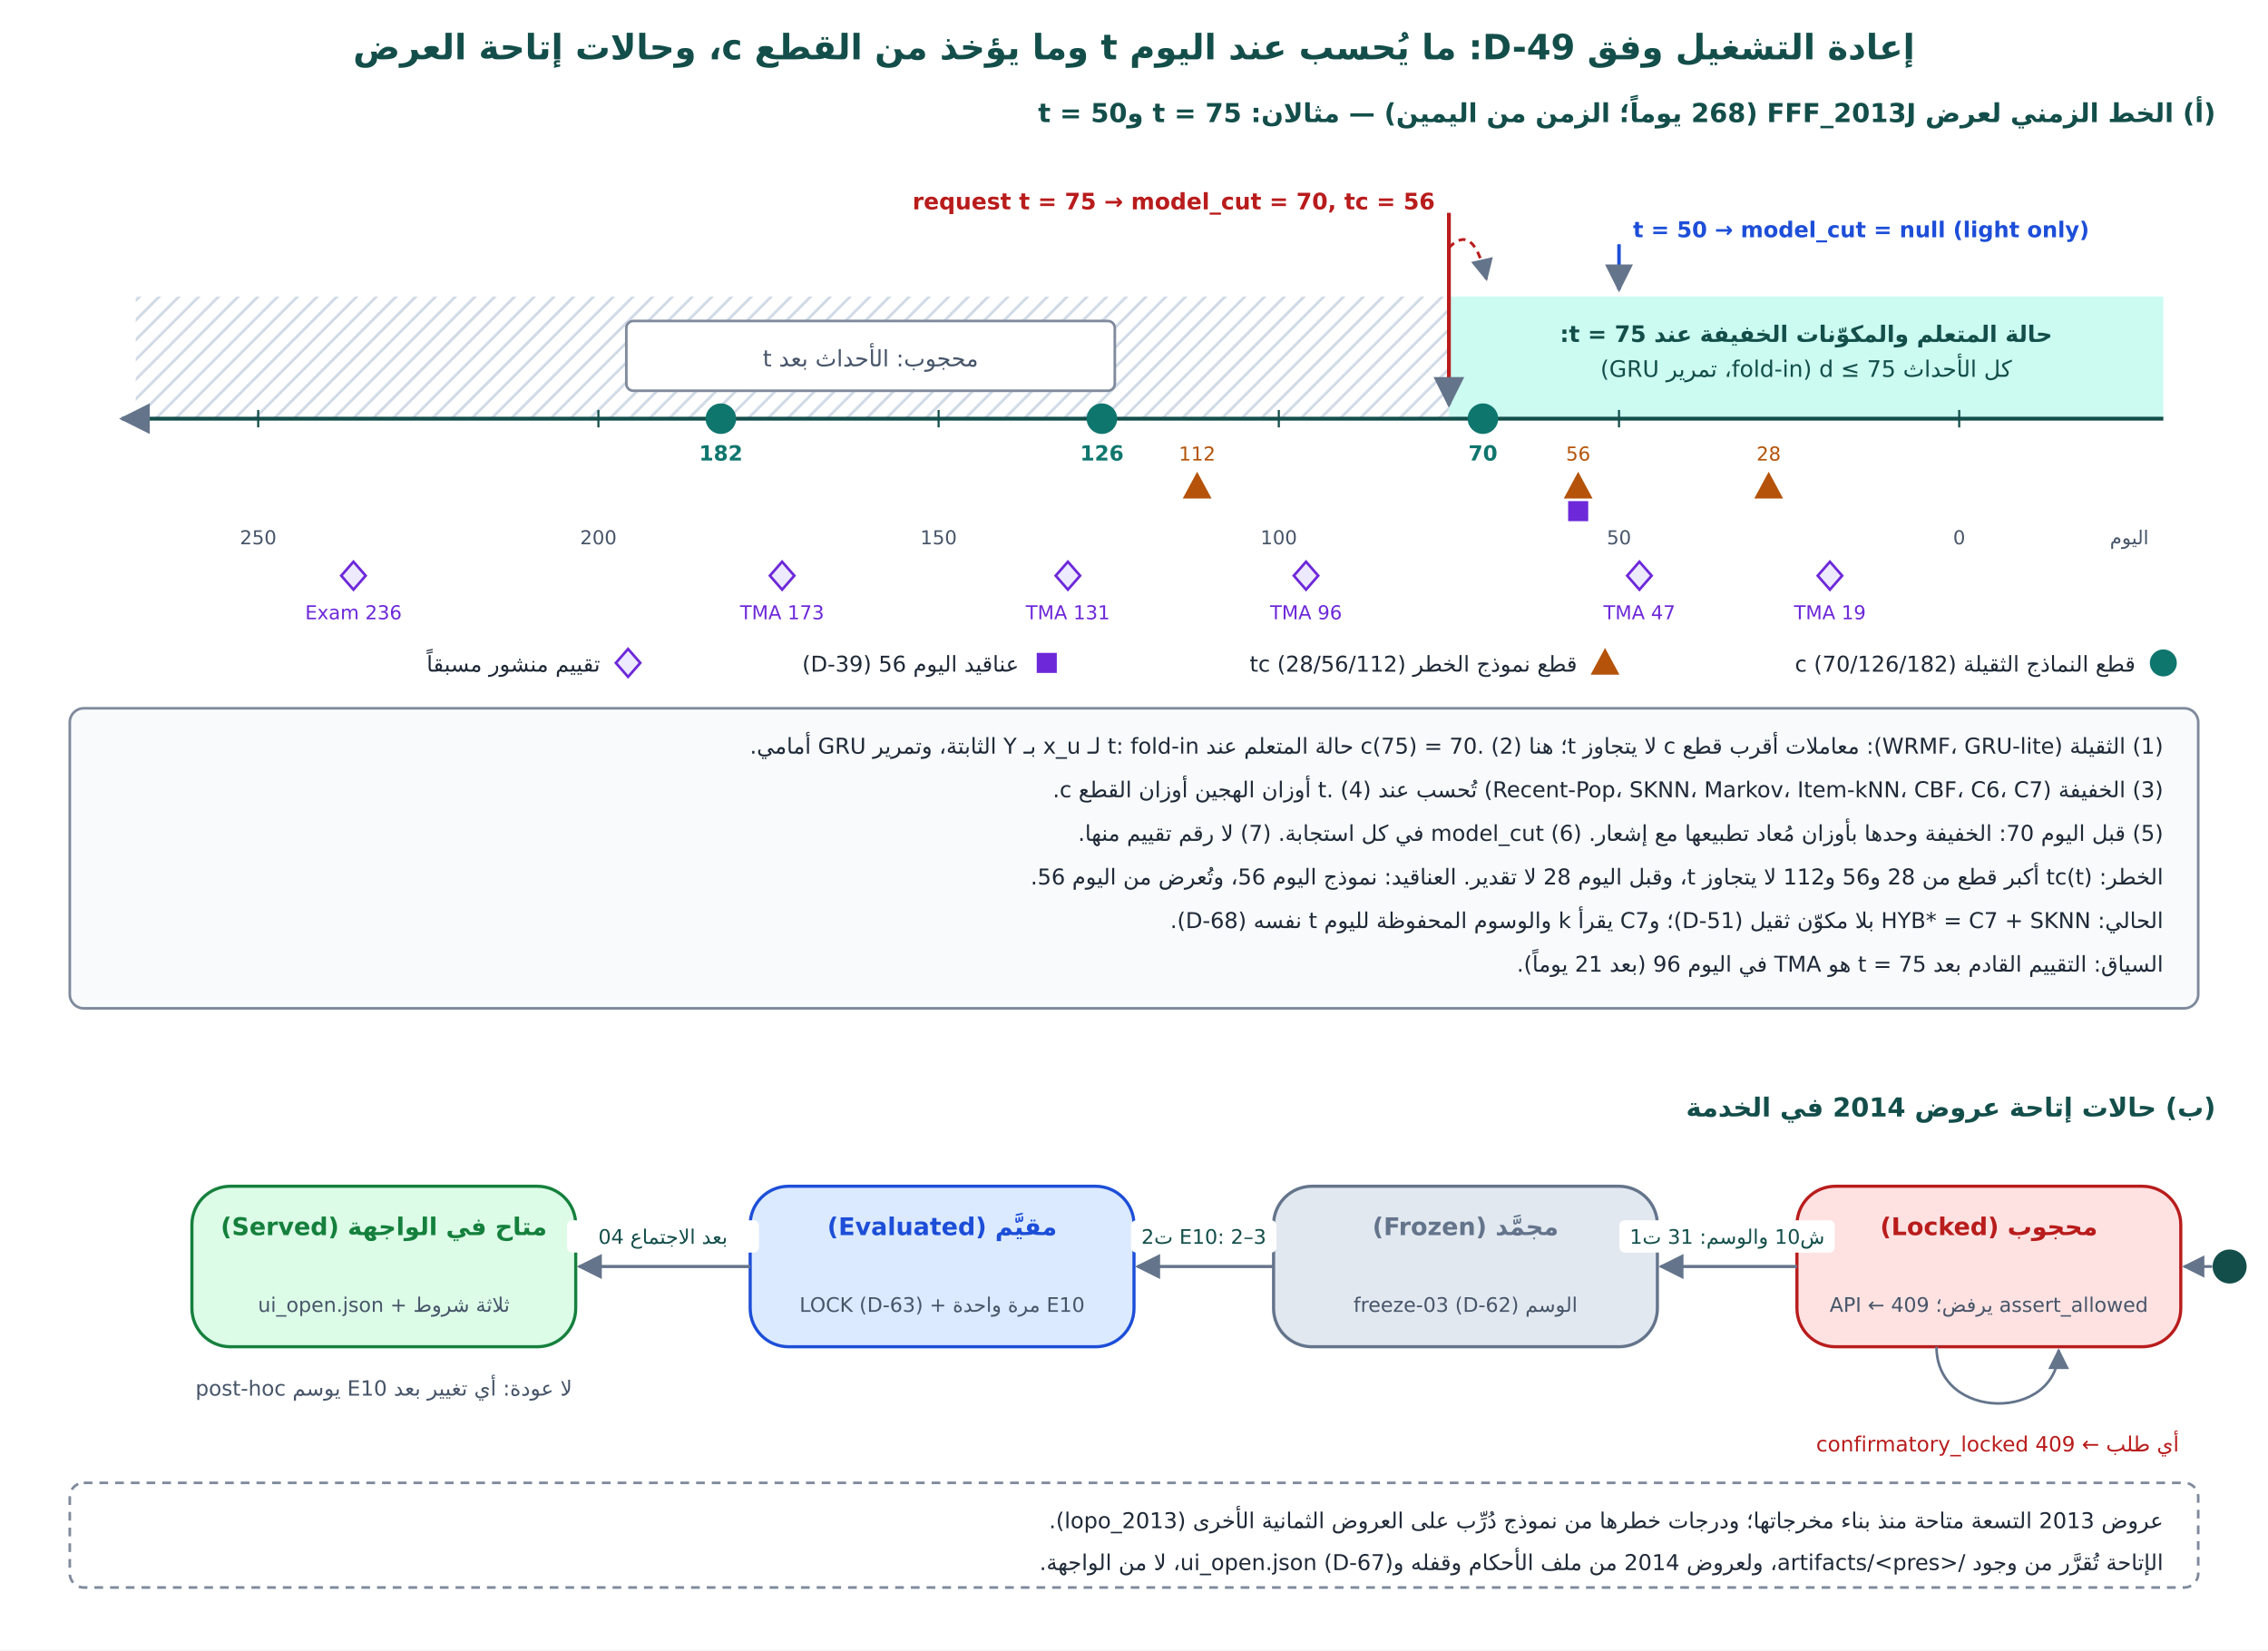
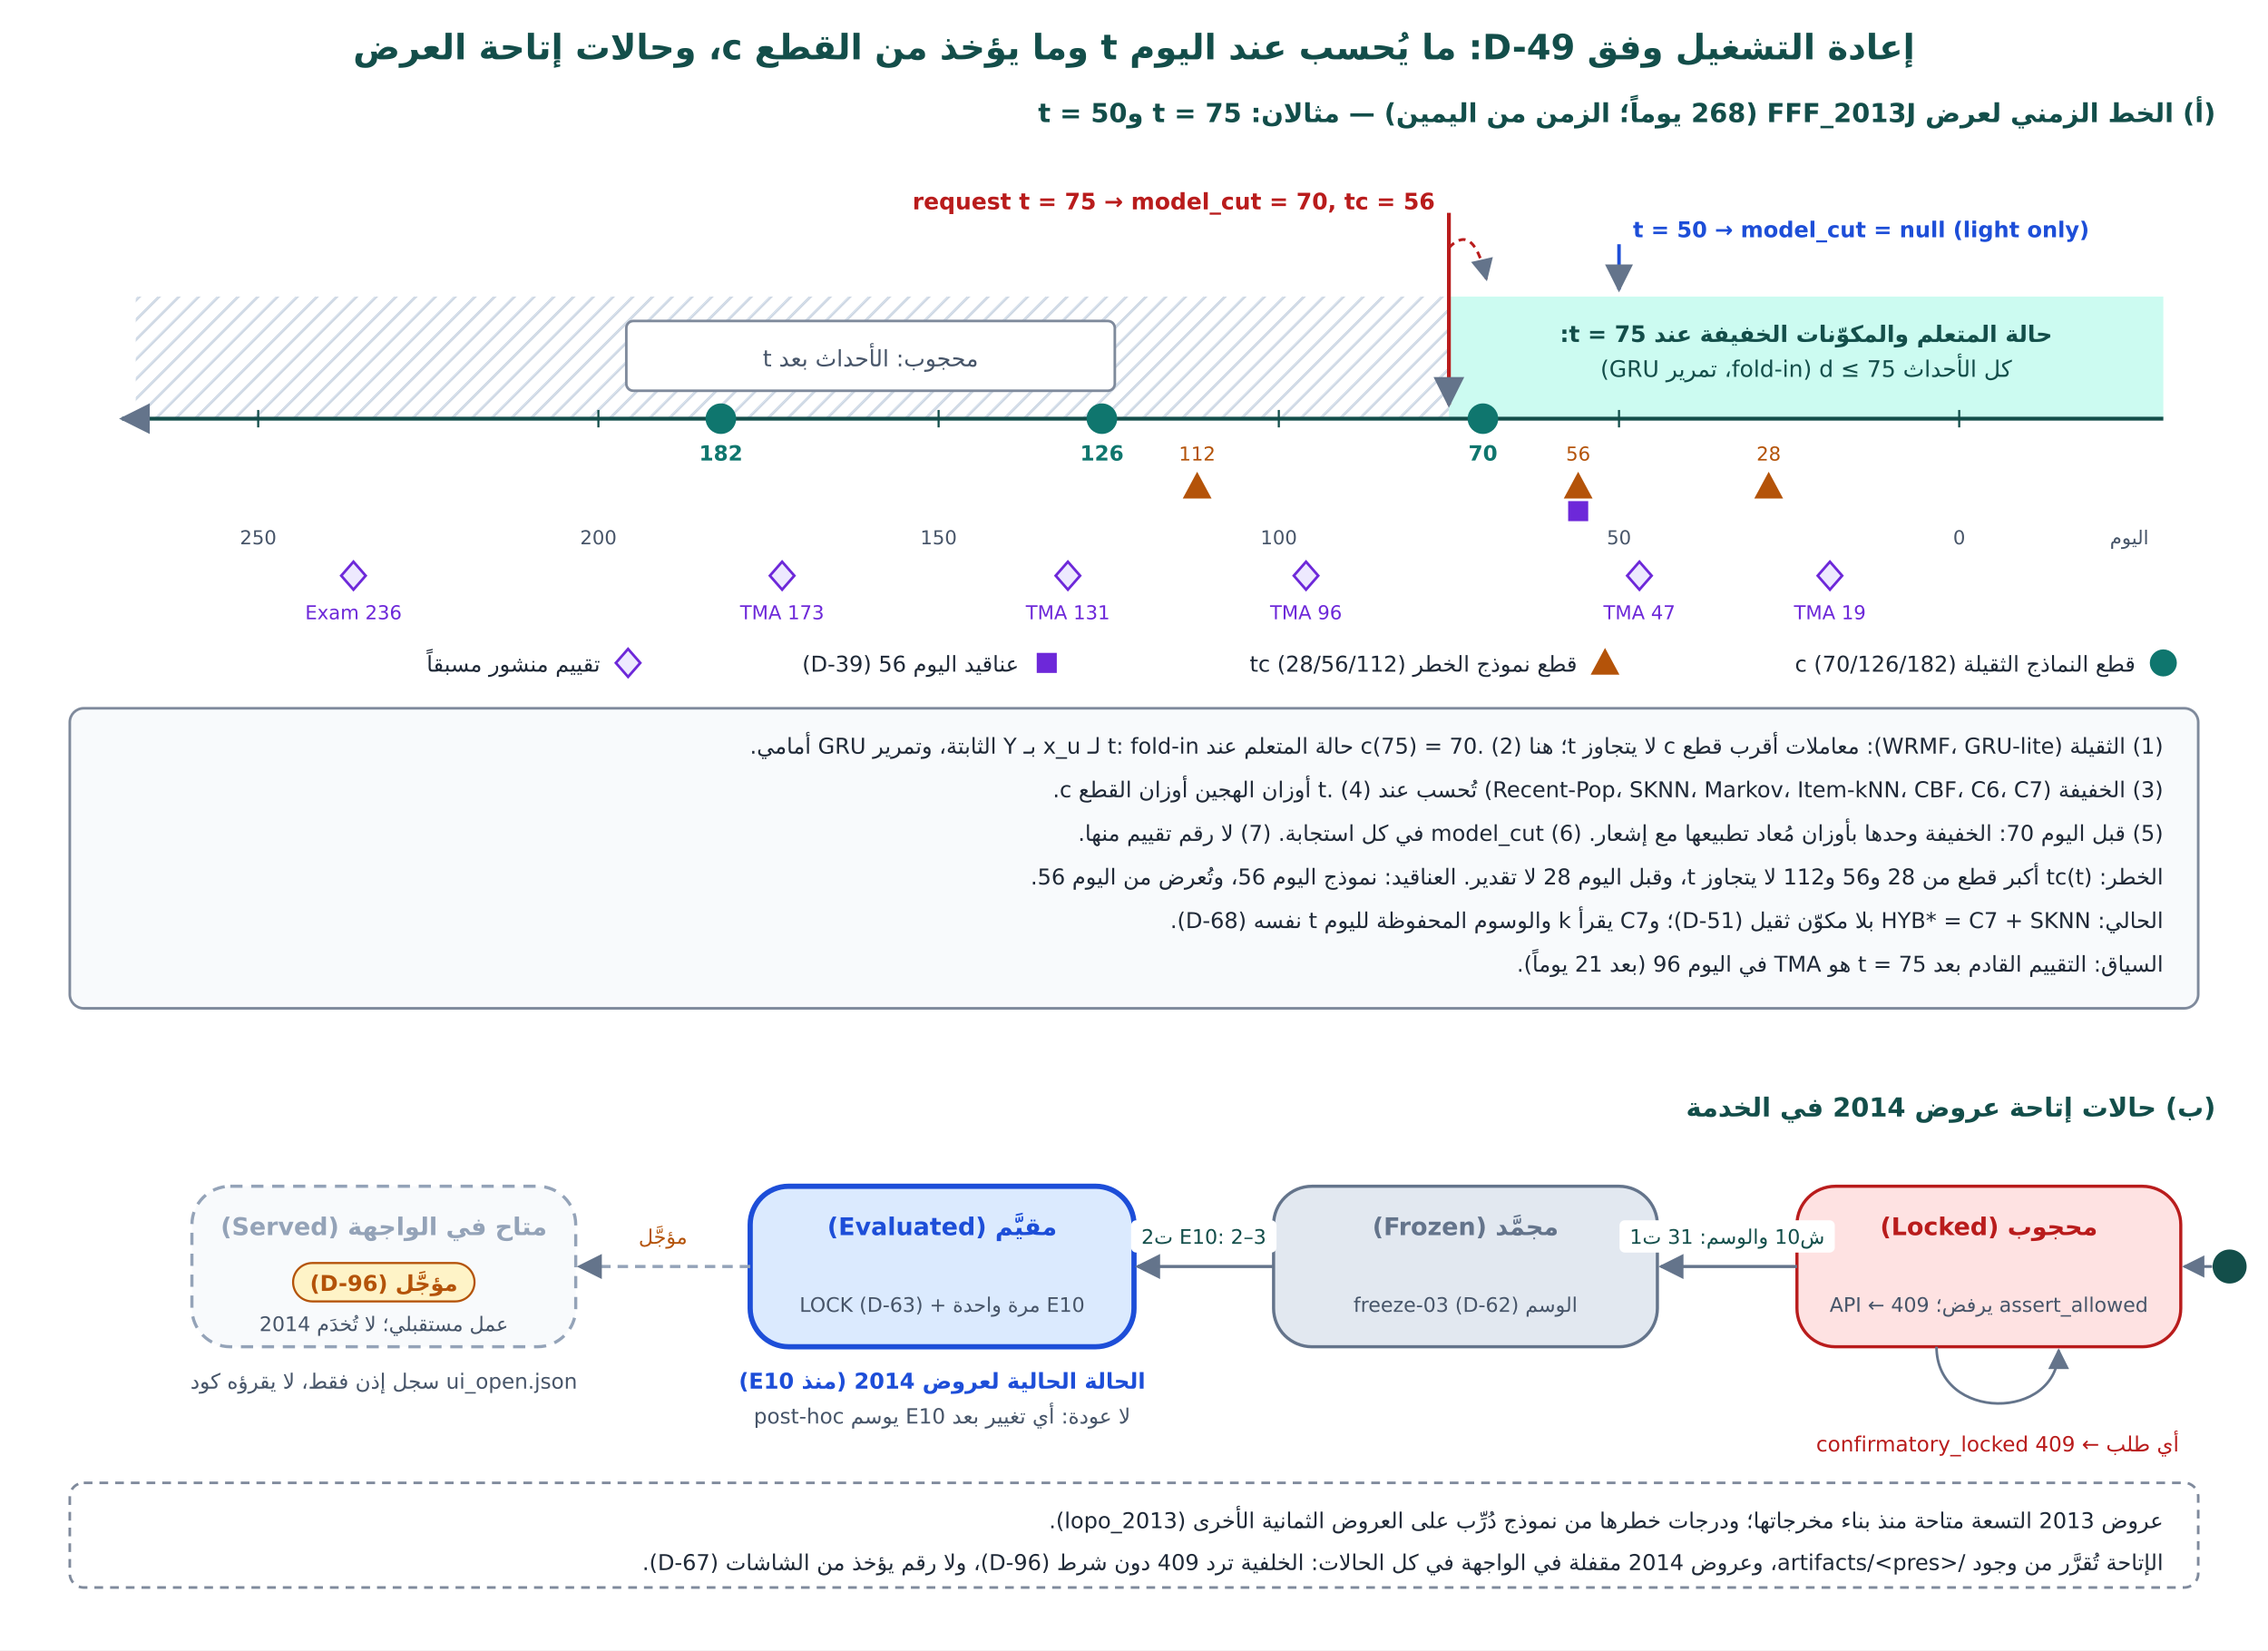
<svg xmlns="http://www.w3.org/2000/svg" width="1300" height="946" viewBox="0 0 1300 946" font-family="DejaVu Sans, Arial, sans-serif">
  <defs>
    <marker id="arr" viewBox="0 0 10 10" refX="9" refY="5" markerWidth="8" markerHeight="8" orient="auto-start-reverse">
      <path d="M0,0 L10,5 L0,10 z" fill="#64748B" />
    </marker>
    <marker id="arrs" viewBox="0 0 10 10" refX="1" refY="5" markerWidth="8" markerHeight="8" orient="auto-start-reverse">
      <path d="M0,0 L10,5 L0,10 z" fill="#64748B" />
    </marker>
    <marker id="arrp" viewBox="0 0 10 10" refX="9" refY="5" markerWidth="8" markerHeight="8" orient="auto-start-reverse">
      <path d="M0,0 L10,5 L0,10 z" fill="#0F766E" />
    </marker>
    <marker id="arra" viewBox="0 0 10 10" refX="9" refY="5" markerWidth="8" markerHeight="8" orient="auto-start-reverse">
      <path d="M0,0 L10,5 L0,10 z" fill="#B45309" />
    </marker>
    <marker id="open" viewBox="0 0 12 12" refX="11" refY="6" markerWidth="10" markerHeight="10" orient="auto-start-reverse">
      <path d="M0,0 L11,6 L0,12" fill="none" stroke="#64748B" stroke-width="1.5" />
    </marker>
  </defs>
  <rect x="0" y="0" width="1300" height="946" fill="#ffffff" />
  <text x="650" y="34" font-family="DejaVu Sans, Arial, sans-serif" font-size="20" font-weight="bold" fill="#134E4A" text-anchor="middle" direction="rtl">إعادة التشغيل وفق D-49: ما يُحسب عند اليوم t وما يؤخذ من القطع c، وحالات إتاحة العرض</text>
  <text x="1270" y="70" font-family="DejaVu Sans, Arial, sans-serif" font-size="15" font-weight="bold" fill="#134E4A" text-anchor="start" direction="rtl">(أ) الخط الزمني لعرض FFF_2013J (268 يوماً؛ الزمن من اليمين) — مثالان: t = 75 وt = 50</text>
  <rect x="830.5" y="170" width="409.5" height="70" rx="0" fill="#CCFBF1" stroke="none" stroke-width="1.5" />
  <text x="1035.25" y="196" font-family="DejaVu Sans, Arial, sans-serif" font-size="13" font-weight="bold" fill="#134E4A" text-anchor="middle" direction="rtl">حالة المتعلم والمكوّنات الخفيفة عند t = 75:</text>
  <text x="1035.25" y="216" font-family="DejaVu Sans, Arial, sans-serif" font-size="13" font-weight="normal" fill="#134E4A" text-anchor="middle" direction="rtl">كل الأحداث ‎d ‎≤‎ 75 (fold-in‎، تمرير GRU)</text>
  <pattern id="hatch" width="8" height="8" patternUnits="userSpaceOnUse" patternTransform="rotate(45)">
    <line x1="0" y1="0" x2="0" y2="8" stroke="#CBD5E1" stroke-width="3" />
  </pattern>
  <rect x="77.8" y="170" width="752.7" height="70" fill="url(#hatch)" />
  <rect x="359.0" y="184" width="280" height="40" rx="4" fill="#fff" stroke="#7F8A9C" stroke-width="1.5" />
  <text x="499.0" y="210" font-family="DejaVu Sans, Arial, sans-serif" font-size="13" font-weight="normal" fill="#475569" text-anchor="middle" direction="rtl">محجوب: الأحداث بعد t</text>
  <line x1="1240.0" y1="240" x2="70.0" y2="240" stroke="#134E4A" stroke-width="2.2" marker-end="url(#arr)" />
  <line x1="1123.0" y1="235" x2="1123.0" y2="245" stroke="#134E4A" stroke-width="1.2" />
  <text x="1123.0" y="312" font-family="DejaVu Sans, Arial, sans-serif" font-size="11" font-weight="normal" fill="#475569" text-anchor="middle">0</text>
  <line x1="928.0" y1="235" x2="928.0" y2="245" stroke="#134E4A" stroke-width="1.2" />
  <text x="928.0" y="312" font-family="DejaVu Sans, Arial, sans-serif" font-size="11" font-weight="normal" fill="#475569" text-anchor="middle">50</text>
  <line x1="733.0" y1="235" x2="733.0" y2="245" stroke="#134E4A" stroke-width="1.2" />
  <text x="733.0" y="312" font-family="DejaVu Sans, Arial, sans-serif" font-size="11" font-weight="normal" fill="#475569" text-anchor="middle">100</text>
  <line x1="538.0" y1="235" x2="538.0" y2="245" stroke="#134E4A" stroke-width="1.2" />
  <text x="538.0" y="312" font-family="DejaVu Sans, Arial, sans-serif" font-size="11" font-weight="normal" fill="#475569" text-anchor="middle">150</text>
  <line x1="343.0" y1="235" x2="343.0" y2="245" stroke="#134E4A" stroke-width="1.2" />
  <text x="343.0" y="312" font-family="DejaVu Sans, Arial, sans-serif" font-size="11" font-weight="normal" fill="#475569" text-anchor="middle">200</text>
  <line x1="148.0" y1="235" x2="148.0" y2="245" stroke="#134E4A" stroke-width="1.2" />
  <text x="148.0" y="312" font-family="DejaVu Sans, Arial, sans-serif" font-size="11" font-weight="normal" fill="#475569" text-anchor="middle">250</text>
  <text x="1220.5" y="312" font-family="DejaVu Sans, Arial, sans-serif" font-size="11" font-weight="normal" fill="#475569" text-anchor="middle" direction="rtl">اليوم</text>
  <circle cx="850.0" cy="240" r="8" fill="#0F766E" stroke="#0F766E" stroke-width="1.5" />
  <text x="850.0" y="264" font-family="DejaVu Sans, Arial, sans-serif" font-size="12" font-weight="bold" fill="#0F766E" text-anchor="middle">70</text>
  <circle cx="631.6" cy="240" r="8" fill="#0F766E" stroke="#0F766E" stroke-width="1.5" />
  <text x="631.6" y="264" font-family="DejaVu Sans, Arial, sans-serif" font-size="12" font-weight="bold" fill="#0F766E" text-anchor="middle">126</text>
  <circle cx="413.2" cy="240" r="8" fill="#0F766E" stroke="#0F766E" stroke-width="1.5" />
  <text x="413.2" y="264" font-family="DejaVu Sans, Arial, sans-serif" font-size="12" font-weight="bold" fill="#0F766E" text-anchor="middle">182</text>
  <polygon points="1013.8,272 1006.8,285 1020.8,285" fill="#B45309" stroke="#B45309" stroke-width="1.5" />
  <text x="1013.8" y="264" font-family="DejaVu Sans, Arial, sans-serif" font-size="11" font-weight="normal" fill="#B45309" text-anchor="middle">28</text>
  <polygon points="904.6,272 897.6,285 911.6,285" fill="#B45309" stroke="#B45309" stroke-width="1.5" />
  <text x="904.6" y="264" font-family="DejaVu Sans, Arial, sans-serif" font-size="11" font-weight="normal" fill="#B45309" text-anchor="middle">56</text>
  <polygon points="686.2,272 679.2,285 693.2,285" fill="#B45309" stroke="#B45309" stroke-width="1.5" />
  <text x="686.2" y="264" font-family="DejaVu Sans, Arial, sans-serif" font-size="11" font-weight="normal" fill="#B45309" text-anchor="middle">112</text>
  <rect x="899.6" y="288" width="10" height="10" rx="0" fill="#6D28D9" stroke="#6D28D9" stroke-width="1.5" />
  <polygon points="1048.9,322 1055.9,330 1048.9,338 1041.9,330" fill="#EDE9FE" stroke="#6D28D9" stroke-width="1.5" />
  <text x="1048.9" y="355" font-family="DejaVu Sans, Arial, sans-serif" font-size="11" font-weight="normal" fill="#6D28D9" text-anchor="middle">TMA 19</text>
  <polygon points="939.7,322 946.7,330 939.7,338 932.7,330" fill="#EDE9FE" stroke="#6D28D9" stroke-width="1.5" />
  <text x="939.7" y="355" font-family="DejaVu Sans, Arial, sans-serif" font-size="11" font-weight="normal" fill="#6D28D9" text-anchor="middle">TMA 47</text>
  <polygon points="748.6,322 755.6,330 748.6,338 741.6,330" fill="#EDE9FE" stroke="#6D28D9" stroke-width="1.5" />
  <text x="748.6" y="355" font-family="DejaVu Sans, Arial, sans-serif" font-size="11" font-weight="normal" fill="#6D28D9" text-anchor="middle">TMA 96</text>
  <polygon points="612.1,322 619.1,330 612.1,338 605.1,330" fill="#EDE9FE" stroke="#6D28D9" stroke-width="1.5" />
  <text x="612.1" y="355" font-family="DejaVu Sans, Arial, sans-serif" font-size="11" font-weight="normal" fill="#6D28D9" text-anchor="middle">TMA 131</text>
  <polygon points="448.3,322 455.3,330 448.3,338 441.3,330" fill="#EDE9FE" stroke="#6D28D9" stroke-width="1.5" />
  <text x="448.3" y="355" font-family="DejaVu Sans, Arial, sans-serif" font-size="11" font-weight="normal" fill="#6D28D9" text-anchor="middle">TMA 173</text>
  <polygon points="202.6,322 209.6,330 202.6,338 195.6,330" fill="#EDE9FE" stroke="#6D28D9" stroke-width="1.5" />
  <text x="202.6" y="355" font-family="DejaVu Sans, Arial, sans-serif" font-size="11" font-weight="normal" fill="#6D28D9" text-anchor="middle">Exam 236</text>
  <line x1="830.5" y1="122" x2="830.5" y2="232" stroke="#B91C1C" stroke-width="2.2" marker-end="url(#arr)" />
  <text x="822.5" y="120" font-family="DejaVu Sans, Arial, sans-serif" font-size="13" font-weight="bold" fill="#B91C1C" text-anchor="end">request t = 75 → model_cut = 70, tc = 56</text>
  <path d="M830.5,142 C838.3,134 846.1,134 852.0,160" fill="none" stroke="#B91C1C" stroke-width="1.6" stroke-dasharray="4 3" marker-end="url(#arr)" />
  <line x1="928.0" y1="140" x2="928.0" y2="166" stroke="#1D4ED8" stroke-width="2" marker-end="url(#arr)" />
  <text x="936.0" y="136" font-family="DejaVu Sans, Arial, sans-serif" font-size="12.5" font-weight="bold" fill="#1D4ED8" text-anchor="start">t = 50 → model_cut = null (light only)</text>
  <circle cx="1240" cy="380" r="7" fill="#0F766E" stroke="#0F766E" stroke-width="1.5" />
  <text x="1224" y="385" font-family="DejaVu Sans, Arial, sans-serif" font-size="12.5" font-weight="normal" fill="#1F2937" text-anchor="start" direction="rtl">قطع النماذج الثقيلة c (70/126/182)</text>
  <polygon points="920,373 913,386 927,386" fill="#B45309" stroke="#B45309" stroke-width="1.5" />
  <text x="904" y="385" font-family="DejaVu Sans, Arial, sans-serif" font-size="12.5" font-weight="normal" fill="#1F2937" text-anchor="start" direction="rtl">قطع نموذج الخطر tc (28/56/112)</text>
  <rect x="595" y="375" width="10" height="10" rx="0" fill="#6D28D9" stroke="#6D28D9" stroke-width="1.5" />
  <text x="584" y="385" font-family="DejaVu Sans, Arial, sans-serif" font-size="12.5" font-weight="normal" fill="#1F2937" text-anchor="start" direction="rtl">عناقيد اليوم 56 (D-39)</text>
  <polygon points="360,372 367,380 360,388 353,380" fill="#EDE9FE" stroke="#6D28D9" stroke-width="1.5" />
  <text x="344" y="385" font-family="DejaVu Sans, Arial, sans-serif" font-size="12.5" font-weight="normal" fill="#1F2937" text-anchor="start" direction="rtl">تقييم منشور مسبقاً</text>
  <rect x="40" y="406" width="1220" height="172" rx="8" fill="#F8FAFC" stroke="#7F8A9C" stroke-width="1.5" />
  <text x="1240" y="432" font-family="DejaVu Sans, Arial, sans-serif" font-size="12.5" font-weight="normal" fill="#1F2937" text-anchor="start" direction="rtl">(1) الثقيلة (WRMF، GRU-lite): معاملات أقرب قطع c لا يتجاوز t؛ هنا c(75) = 70. (2) حالة المتعلم عند t: fold-in لـ x_u بـ Y الثابتة، وتمرير GRU أمامي.</text>
  <text x="1240" y="457" font-family="DejaVu Sans, Arial, sans-serif" font-size="12.5" font-weight="normal" fill="#1F2937" text-anchor="start" direction="rtl">(3) الخفيفة (Recent-Pop، SKNN، Markov، Item-kNN، CBF، C6، C7) تُحسب عند t. (4) أوزان الهجين أوزان القطع c.</text>
  <text x="1240" y="482" font-family="DejaVu Sans, Arial, sans-serif" font-size="12.5" font-weight="normal" fill="#1F2937" text-anchor="start" direction="rtl">(5) قبل اليوم 70: الخفيفة وحدها بأوزان مُعاد تطبيعها مع إشعار. (6) model_cut في كل استجابة. (7) لا رقم تقييم منها.</text>
  <text x="1240" y="507" font-family="DejaVu Sans, Arial, sans-serif" font-size="12.5" font-weight="normal" fill="#1F2937" text-anchor="start" direction="rtl">الخطر: tc(t) أكبر قطع من 28 و56 و112 لا يتجاوز t، وقبل اليوم 28 لا تقدير. العناقيد: نموذج اليوم 56، وتُعرض من اليوم 56.</text>
  <text x="1240" y="532" font-family="DejaVu Sans, Arial, sans-serif" font-size="12.5" font-weight="normal" fill="#1F2937" text-anchor="start" direction="rtl">الحالي: HYB* = C7 + SKNN بلا مكوّن ثقيل (D-51)؛ وC7 يقرأ k والوسوم المحفوظة لليوم t نفسه (D-68).</text>
  <text x="1240" y="557" font-family="DejaVu Sans, Arial, sans-serif" font-size="12.5" font-weight="normal" fill="#1F2937" text-anchor="start" direction="rtl">السياق: التقييم القادم بعد t = 75 هو TMA في اليوم 96 (بعد 21 يوماً).</text>
  <text x="1270" y="640" font-family="DejaVu Sans, Arial, sans-serif" font-size="15" font-weight="bold" fill="#134E4A" text-anchor="start" direction="rtl">(ب) حالات إتاحة عروض 2014 في الخدمة</text>
  <rect x="1030" y="680" width="220" height="92" rx="22" fill="#FEE2E2" stroke="#B91C1C" stroke-width="1.8" />
  <text x="1140" y="708" font-family="DejaVu Sans, Arial, sans-serif" font-size="14" font-weight="bold" fill="#B91C1C" text-anchor="middle" direction="rtl">محجوب (Locked)</text>
  <text x="1140" y="752" font-family="DejaVu Sans, Arial, sans-serif" font-size="11.5" font-weight="normal" fill="#475569" text-anchor="middle" direction="rtl">assert_allowed يرفض؛ API ← 409</text>
  <rect x="730" y="680" width="220" height="92" rx="22" fill="#E2E8F0" stroke="#64748B" stroke-width="1.8" />
  <text x="840" y="708" font-family="DejaVu Sans, Arial, sans-serif" font-size="14" font-weight="bold" fill="#64748B" text-anchor="middle" direction="rtl">مجمَّد (Frozen)</text>
  <text x="840" y="752" font-family="DejaVu Sans, Arial, sans-serif" font-size="11.5" font-weight="normal" fill="#475569" text-anchor="middle" direction="rtl">الوسم freeze-03 (D-62)</text>
-   <rect x="430" y="680" width="220" height="92" rx="22" fill="#DBEAFE" stroke="#1D4ED8" stroke-width="1.8" />
+   <rect x="430" y="680" width="220" height="92" rx="22" fill="#DBEAFE" stroke="#1D4ED8" stroke-width="3" />
  <text x="540" y="708" font-family="DejaVu Sans, Arial, sans-serif" font-size="14" font-weight="bold" fill="#1D4ED8" text-anchor="middle" direction="rtl">مقيَّم (Evaluated)</text>
  <text x="540" y="752" font-family="DejaVu Sans, Arial, sans-serif" font-size="11.5" font-weight="normal" fill="#475569" text-anchor="middle" direction="rtl">E10 مرة واحدة + LOCK (D-63)</text>
-   <rect x="110" y="680" width="220" height="92" rx="22" fill="#DCFCE7" stroke="#15803D" stroke-width="1.8" />
-   <text x="220" y="708" font-family="DejaVu Sans, Arial, sans-serif" font-size="14" font-weight="bold" fill="#15803D" text-anchor="middle" direction="rtl">متاح في الواجهة (Served)</text>
-   <text x="220" y="752" font-family="DejaVu Sans, Arial, sans-serif" font-size="11.5" font-weight="normal" fill="#475569" text-anchor="middle" direction="rtl">ثلاثة شروط + ui_open.json</text>
+   <rect x="110" y="680" width="220" height="92" rx="22" fill="#F8FAFC" stroke="#94A3B8" stroke-width="1.8" stroke-dasharray="7 5" />
+   <text x="220" y="708" font-family="DejaVu Sans, Arial, sans-serif" font-size="14" font-weight="bold" fill="#94A3B8" text-anchor="middle" direction="rtl">متاح في الواجهة (Served)</text>
+   <rect x="168" y="724" width="104" height="22" rx="11" fill="#FEF3C7" stroke="#B45309" stroke-width="1.2" />
+   <text x="220" y="740" font-family="DejaVu Sans, Arial, sans-serif" font-size="12.5" font-weight="bold" fill="#B45309" text-anchor="middle" direction="rtl">مؤجَّل (D-96)</text>
+   <text x="220" y="763" font-family="DejaVu Sans, Arial, sans-serif" font-size="11.5" font-weight="normal" fill="#475569" text-anchor="middle" direction="rtl">عمل مستقبلي؛ لا تُخدَم 2014</text>
  <circle cx="1278" cy="726" r="9" fill="#134E4A" stroke="#134E4A" stroke-width="1.5" />
  <line x1="1268" y1="726" x2="1252" y2="726" stroke="#64748B" stroke-width="1.6" marker-end="url(#arr)" />
  <line x1="1030" y1="726" x2="952" y2="726" stroke="#64748B" stroke-width="1.8" marker-end="url(#arr)" />
  <rect x="928.305" y="699.5" width="123.39" height="18.5" rx="3" fill="#fff" stroke="#fff" stroke-width="0" />
  <text x="990.0" y="713" font-family="DejaVu Sans, Arial, sans-serif" font-size="11.5" font-weight="normal" fill="#134E4A" text-anchor="middle" direction="rtl">ش10 والوسم: 31 ت1</text>
  <line x1="730" y1="726" x2="652" y2="726" stroke="#64748B" stroke-width="1.8" marker-end="url(#arr)" />
  <rect x="648.315" y="699.5" width="83.37" height="18.5" rx="3" fill="#fff" stroke="#fff" stroke-width="0" />
  <text x="690.0" y="713" font-family="DejaVu Sans, Arial, sans-serif" font-size="11.5" font-weight="normal" fill="#134E4A" text-anchor="middle" direction="rtl">E10: 2–3 ت2</text>
-   <line x1="430" y1="726" x2="332" y2="726" stroke="#64748B" stroke-width="1.8" marker-end="url(#arr)" />
-   <rect x="324.975" y="699.5" width="110.05" height="18.5" rx="3" fill="#fff" stroke="#fff" stroke-width="0" />
-   <text x="380.0" y="713" font-family="DejaVu Sans, Arial, sans-serif" font-size="11.5" font-weight="normal" fill="#134E4A" text-anchor="middle" direction="rtl">بعد الاجتماع 04</text>
+   <line x1="430" y1="726" x2="332" y2="726" stroke="#94A3B8" stroke-width="1.8" stroke-dasharray="6 4" marker-end="url(#arr)" />
+   <rect x="337" y="699.5" width="86" height="18.5" rx="3" fill="#fff" stroke="#fff" stroke-width="0" />
+   <text x="380.0" y="713" font-family="DejaVu Sans, Arial, sans-serif" font-size="11.5" font-weight="normal" fill="#B45309" text-anchor="middle" direction="rtl">مؤجَّل</text>
  <path d="M1110,772 C1110,815 1180,815 1180,774" fill="none" stroke="#64748B" stroke-width="1.5" marker-end="url(#arr)" />
  <text x="1145" y="832" font-family="DejaVu Sans, Arial, sans-serif" font-size="12" font-weight="normal" fill="#B91C1C" text-anchor="middle" direction="rtl">أي طلب ← 409 confirmatory_locked</text>
-   <text x="220" y="800" font-family="DejaVu Sans, Arial, sans-serif" font-size="12" font-weight="normal" fill="#475569" text-anchor="middle" direction="rtl">لا عودة: أي تغيير بعد E10 يوسم post-hoc</text>
+   <text x="540" y="796" font-family="DejaVu Sans, Arial, sans-serif" font-size="12.5" font-weight="bold" fill="#1D4ED8" text-anchor="middle" direction="rtl">الحالة الحالية لعروض 2014 (منذ E10)</text>
+   <text x="540" y="816" font-family="DejaVu Sans, Arial, sans-serif" font-size="12" font-weight="normal" fill="#475569" text-anchor="middle" direction="rtl">لا عودة: أي تغيير بعد E10 يوسم post-hoc</text>
+   <text x="220" y="796" font-family="DejaVu Sans, Arial, sans-serif" font-size="12" font-weight="normal" fill="#475569" text-anchor="middle" direction="rtl">ui_open.json سجل إذن فقط، لا يقرؤه كود</text>
  <rect x="40" y="850" width="1220" height="60" rx="8" fill="#fff" stroke="#7F8A9C" stroke-width="1.5" stroke-dasharray="5 4" />
  <text x="1240" y="876" font-family="DejaVu Sans, Arial, sans-serif" font-size="12.5" font-weight="normal" fill="#1F2937" text-anchor="start" direction="rtl">عروض 2013 التسعة متاحة منذ بناء مخرجاتها؛ ودرجات خطرها من نموذج دُرِّب على العروض الثمانية الأخرى (lopo_2013).</text>
-   <text x="1240" y="900" font-family="DejaVu Sans, Arial, sans-serif" font-size="12.5" font-weight="normal" fill="#1F2937" text-anchor="start" direction="rtl">الإتاحة تُقرَّر من وجود ‎artifacts/‎&lt;‎pres‎&gt;‎/‎، ولعروض 2014 من ملف الأحكام وقفله وui_open.json (D-67)، لا من الواجهة.</text>
+   <text x="1240" y="900" font-family="DejaVu Sans, Arial, sans-serif" font-size="12.5" font-weight="normal" fill="#1F2937" text-anchor="start" direction="rtl">الإتاحة تُقرَّر من وجود ‎artifacts/‎&lt;‎pres‎&gt;‎/‎، وعروض 2014 مقفلة في الواجهة في كل الحالات: الخلفية ترد 409 دون شرط (D-96)، ولا رقم يؤخذ من الشاشات (D-67).</text>
</svg>
